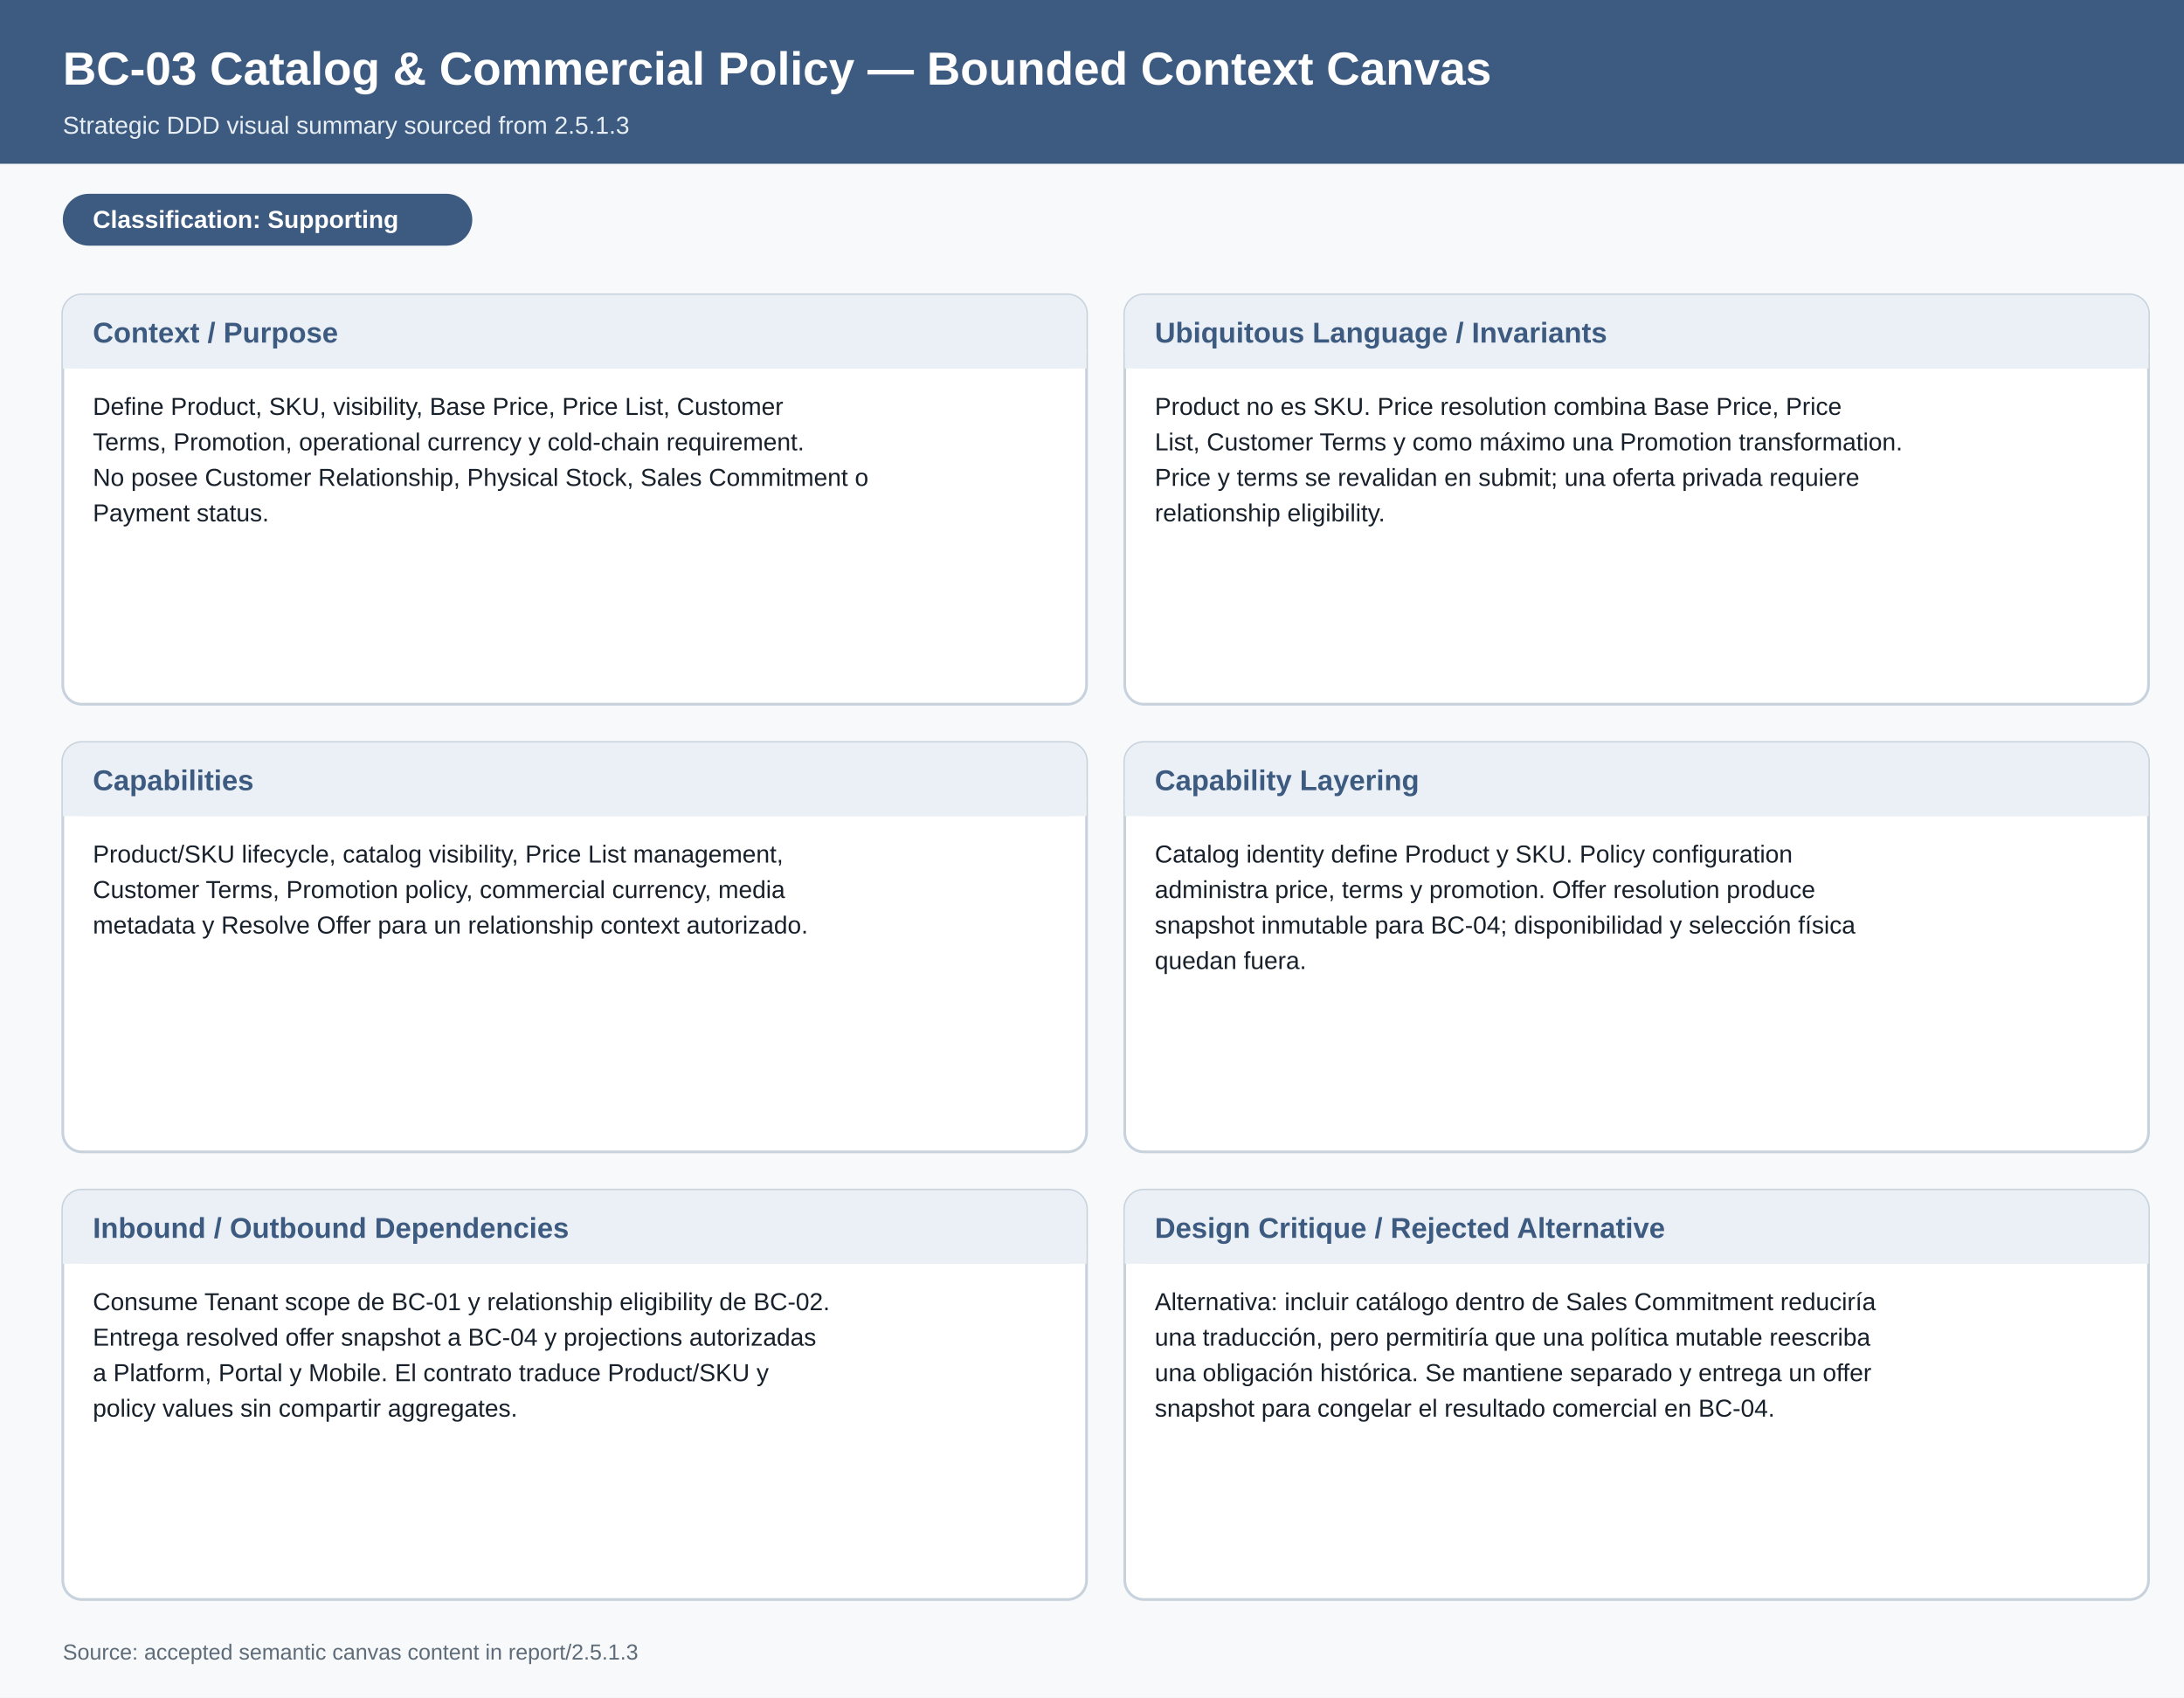
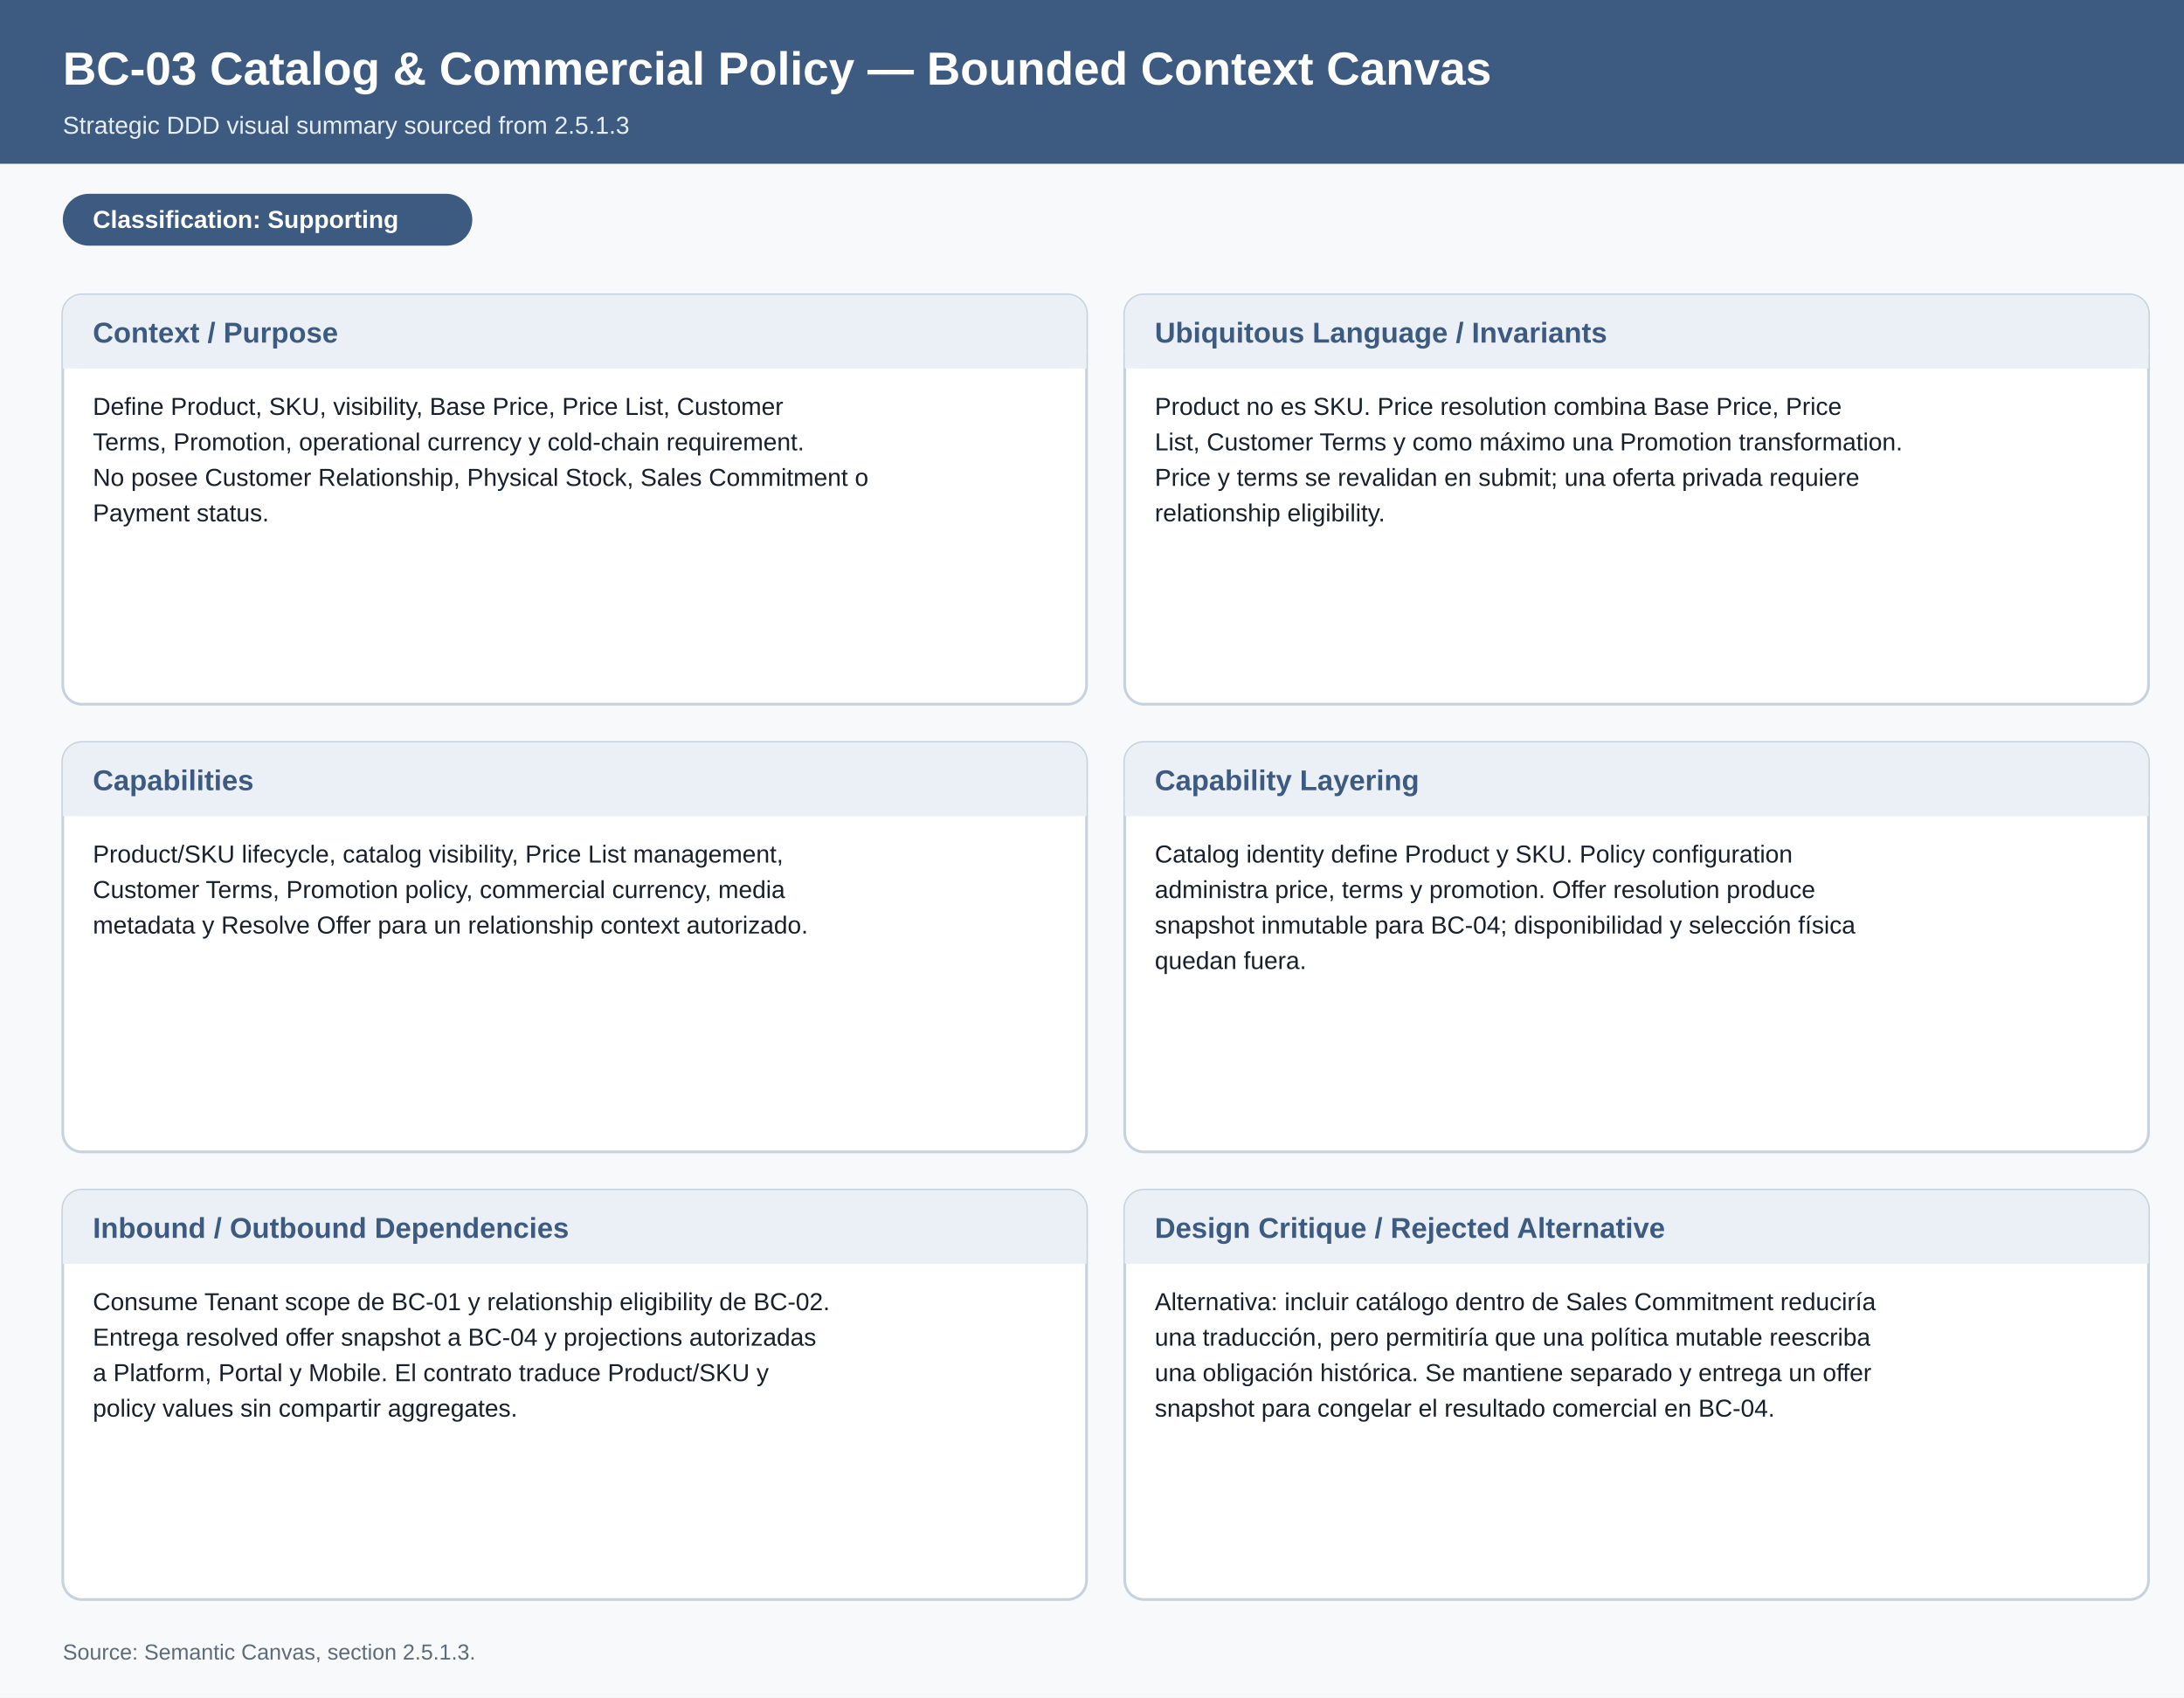
<svg xmlns="http://www.w3.org/2000/svg" width="1600" height="1244" viewBox="0 0 1600 1244">
  <rect width="100%" height="100%" fill="#f7f9fb" />
  <rect width="1600" height="120" fill="#3d5a80" />
  <text x="46" y="62" font-family="Arial, Helvetica, sans-serif" font-size="34px" font-weight="700" fill="#ffffff">BC-03 Catalog &amp; Commercial Policy — Bounded Context Canvas</text>
  <text x="46" y="98" font-family="Arial, Helvetica, sans-serif" font-size="18px" font-weight="400" fill="#e7eef3">Strategic DDD visual summary sourced from 2.5.1.3</text>
  <rect x="46" y="142" width="300" height="38" rx="19" fill="#3d5a80" />
  <text x="68" y="167" font-family="Arial, Helvetica, sans-serif" font-size="18px" font-weight="700" fill="#ffffff">Classification: Supporting</text>
  <rect x="46" y="216" width="750" height="300" rx="14" fill="#ffffff" stroke="#c8d2dc" stroke-width="2" />
  <rect x="46" y="216" width="750" height="54" rx="14" fill="#eaf0f5" />
  <rect x="46" y="256" width="750" height="14" fill="#eaf0f5" />
  <text x="68" y="251" font-family="Arial, Helvetica, sans-serif" font-size="21px" font-weight="700" fill="#3d5a80">Context / Purpose</text>
  <text x="68" y="304" font-family="Arial, Helvetica, sans-serif" font-size="18px" font-weight="400" fill="#18212b">Define Product, SKU, visibility, Base Price, Price List, Customer</text>
  <text x="68" y="330" font-family="Arial, Helvetica, sans-serif" font-size="18px" font-weight="400" fill="#18212b">Terms, Promotion, operational currency y cold-chain requirement.</text>
  <text x="68" y="356" font-family="Arial, Helvetica, sans-serif" font-size="18px" font-weight="400" fill="#18212b">No posee Customer Relationship, Physical Stock, Sales Commitment o</text>
  <text x="68" y="382" font-family="Arial, Helvetica, sans-serif" font-size="18px" font-weight="400" fill="#18212b">Payment status.</text>
  <rect x="824" y="216" width="750" height="300" rx="14" fill="#ffffff" stroke="#c8d2dc" stroke-width="2" />
  <rect x="824" y="216" width="750" height="54" rx="14" fill="#eaf0f5" />
  <rect x="824" y="256" width="750" height="14" fill="#eaf0f5" />
  <text x="846" y="251" font-family="Arial, Helvetica, sans-serif" font-size="21px" font-weight="700" fill="#3d5a80">Ubiquitous Language / Invariants</text>
  <text x="846" y="304" font-family="Arial, Helvetica, sans-serif" font-size="18px" font-weight="400" fill="#18212b">Product no es SKU. Price resolution combina Base Price, Price</text>
  <text x="846" y="330" font-family="Arial, Helvetica, sans-serif" font-size="18px" font-weight="400" fill="#18212b">List, Customer Terms y como máximo una Promotion transformation.</text>
  <text x="846" y="356" font-family="Arial, Helvetica, sans-serif" font-size="18px" font-weight="400" fill="#18212b">Price y terms se revalidan en submit; una oferta privada requiere</text>
  <text x="846" y="382" font-family="Arial, Helvetica, sans-serif" font-size="18px" font-weight="400" fill="#18212b">relationship eligibility.</text>
  <rect x="46" y="544" width="750" height="300" rx="14" fill="#ffffff" stroke="#c8d2dc" stroke-width="2" />
  <rect x="46" y="544" width="750" height="54" rx="14" fill="#eaf0f5" />
  <rect x="46" y="584" width="750" height="14" fill="#eaf0f5" />
  <text x="68" y="579" font-family="Arial, Helvetica, sans-serif" font-size="21px" font-weight="700" fill="#3d5a80">Capabilities</text>
  <text x="68" y="632" font-family="Arial, Helvetica, sans-serif" font-size="18px" font-weight="400" fill="#18212b">Product/SKU lifecycle, catalog visibility, Price List management,</text>
  <text x="68" y="658" font-family="Arial, Helvetica, sans-serif" font-size="18px" font-weight="400" fill="#18212b">Customer Terms, Promotion policy, commercial currency, media</text>
  <text x="68" y="684" font-family="Arial, Helvetica, sans-serif" font-size="18px" font-weight="400" fill="#18212b">metadata y Resolve Offer para un relationship context autorizado.</text>
  <rect x="824" y="544" width="750" height="300" rx="14" fill="#ffffff" stroke="#c8d2dc" stroke-width="2" />
  <rect x="824" y="544" width="750" height="54" rx="14" fill="#eaf0f5" />
  <rect x="824" y="584" width="750" height="14" fill="#eaf0f5" />
  <text x="846" y="579" font-family="Arial, Helvetica, sans-serif" font-size="21px" font-weight="700" fill="#3d5a80">Capability Layering</text>
  <text x="846" y="632" font-family="Arial, Helvetica, sans-serif" font-size="18px" font-weight="400" fill="#18212b">Catalog identity define Product y SKU. Policy configuration</text>
  <text x="846" y="658" font-family="Arial, Helvetica, sans-serif" font-size="18px" font-weight="400" fill="#18212b">administra price, terms y promotion. Offer resolution produce</text>
  <text x="846" y="684" font-family="Arial, Helvetica, sans-serif" font-size="18px" font-weight="400" fill="#18212b">snapshot inmutable para BC-04; disponibilidad y selección física</text>
  <text x="846" y="710" font-family="Arial, Helvetica, sans-serif" font-size="18px" font-weight="400" fill="#18212b">quedan fuera.</text>
  <rect x="46" y="872" width="750" height="300" rx="14" fill="#ffffff" stroke="#c8d2dc" stroke-width="2" />
  <rect x="46" y="872" width="750" height="54" rx="14" fill="#eaf0f5" />
  <rect x="46" y="912" width="750" height="14" fill="#eaf0f5" />
  <text x="68" y="907" font-family="Arial, Helvetica, sans-serif" font-size="21px" font-weight="700" fill="#3d5a80">Inbound / Outbound Dependencies</text>
  <text x="68" y="960" font-family="Arial, Helvetica, sans-serif" font-size="18px" font-weight="400" fill="#18212b">Consume Tenant scope de BC-01 y relationship eligibility de BC-02.</text>
  <text x="68" y="986" font-family="Arial, Helvetica, sans-serif" font-size="18px" font-weight="400" fill="#18212b">Entrega resolved offer snapshot a BC-04 y projections autorizadas</text>
  <text x="68" y="1012" font-family="Arial, Helvetica, sans-serif" font-size="18px" font-weight="400" fill="#18212b">a Platform, Portal y Mobile. El contrato traduce Product/SKU y</text>
  <text x="68" y="1038" font-family="Arial, Helvetica, sans-serif" font-size="18px" font-weight="400" fill="#18212b">policy values sin compartir aggregates.</text>
  <rect x="824" y="872" width="750" height="300" rx="14" fill="#ffffff" stroke="#c8d2dc" stroke-width="2" />
  <rect x="824" y="872" width="750" height="54" rx="14" fill="#eaf0f5" />
  <rect x="824" y="912" width="750" height="14" fill="#eaf0f5" />
  <text x="846" y="907" font-family="Arial, Helvetica, sans-serif" font-size="21px" font-weight="700" fill="#3d5a80">Design Critique / Rejected Alternative</text>
  <text x="846" y="960" font-family="Arial, Helvetica, sans-serif" font-size="18px" font-weight="400" fill="#18212b">Alternativa: incluir catálogo dentro de Sales Commitment reduciría</text>
  <text x="846" y="986" font-family="Arial, Helvetica, sans-serif" font-size="18px" font-weight="400" fill="#18212b">una traducción, pero permitiría que una política mutable reescriba</text>
  <text x="846" y="1012" font-family="Arial, Helvetica, sans-serif" font-size="18px" font-weight="400" fill="#18212b">una obligación histórica. Se mantiene separado y entrega un offer</text>
  <text x="846" y="1038" font-family="Arial, Helvetica, sans-serif" font-size="18px" font-weight="400" fill="#18212b">snapshot para congelar el resultado comercial en BC-04.</text>
-   <text x="46" y="1216" font-family="Arial, Helvetica, sans-serif" font-size="16px" font-weight="400" fill="#5e6b78">Source: accepted semantic canvas content in report/2.5.1.3</text>
+   <text x="46" y="1216" font-family="Arial, Helvetica, sans-serif" font-size="16px" font-weight="400" fill="#5e6b78">Source: Semantic Canvas, section 2.5.1.3.</text>
</svg>
